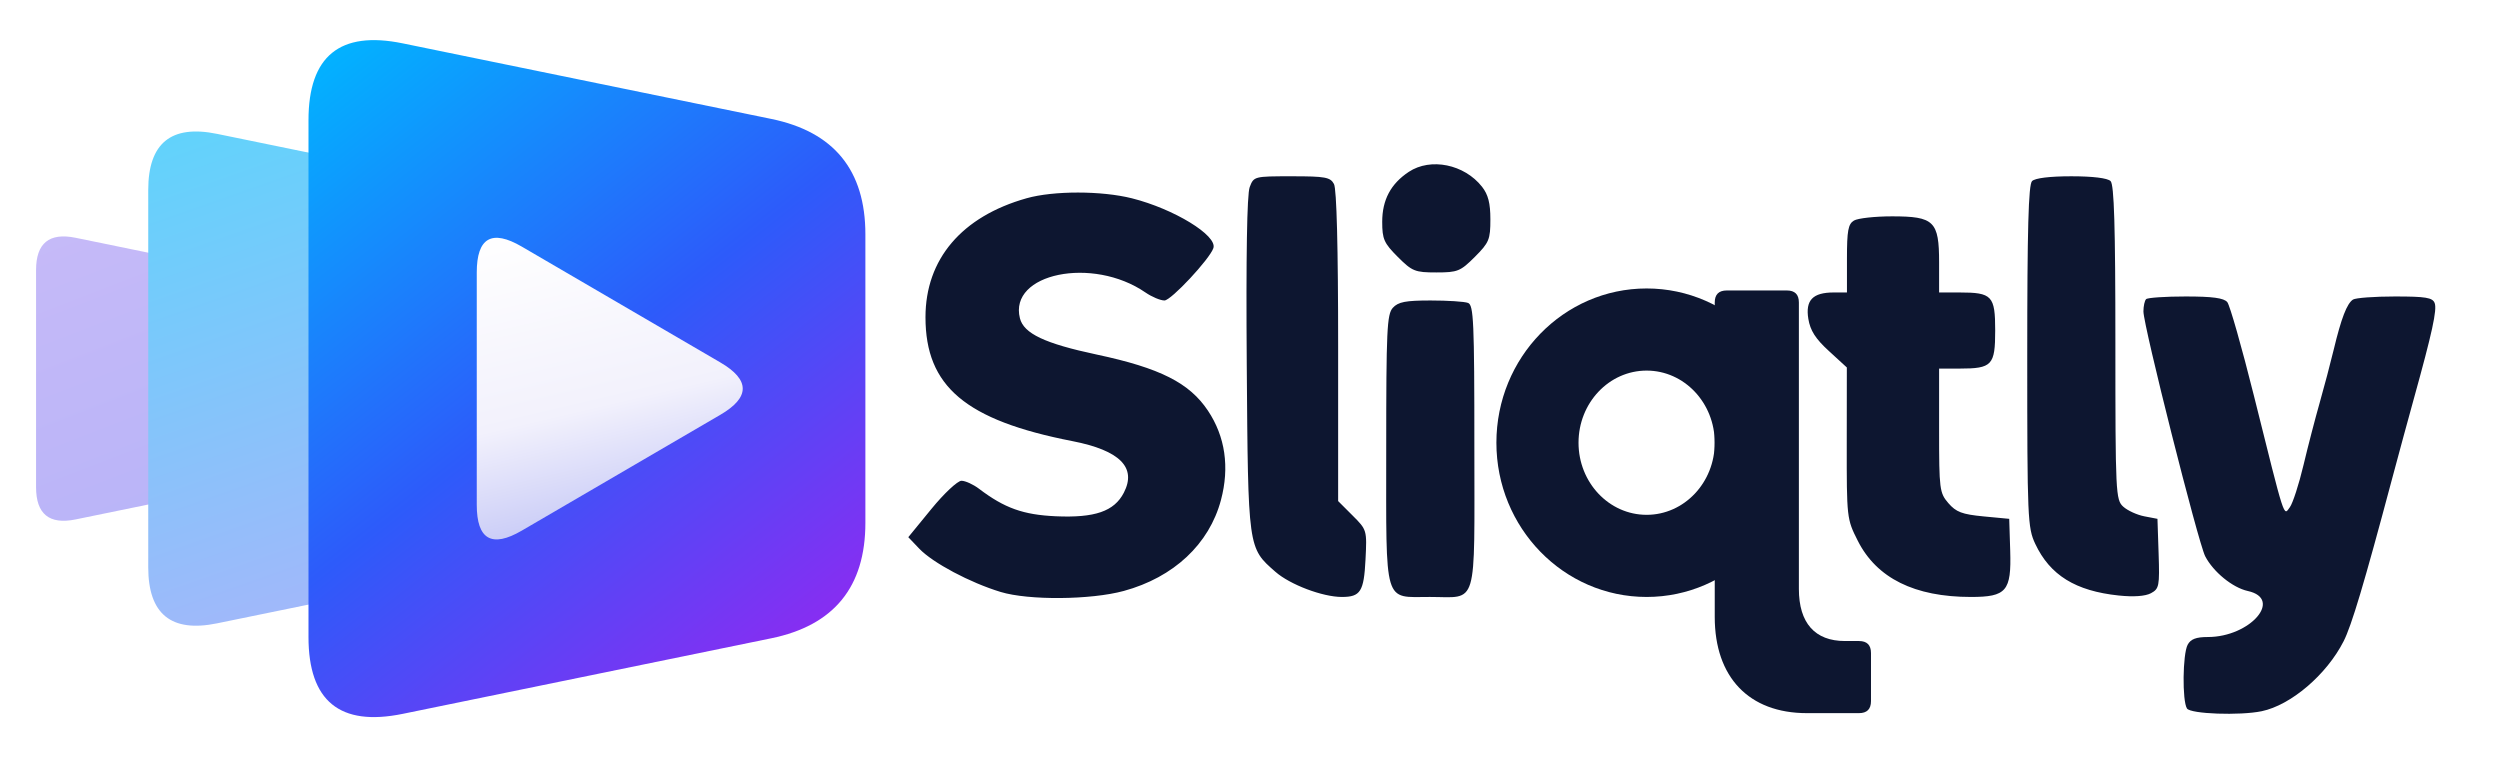
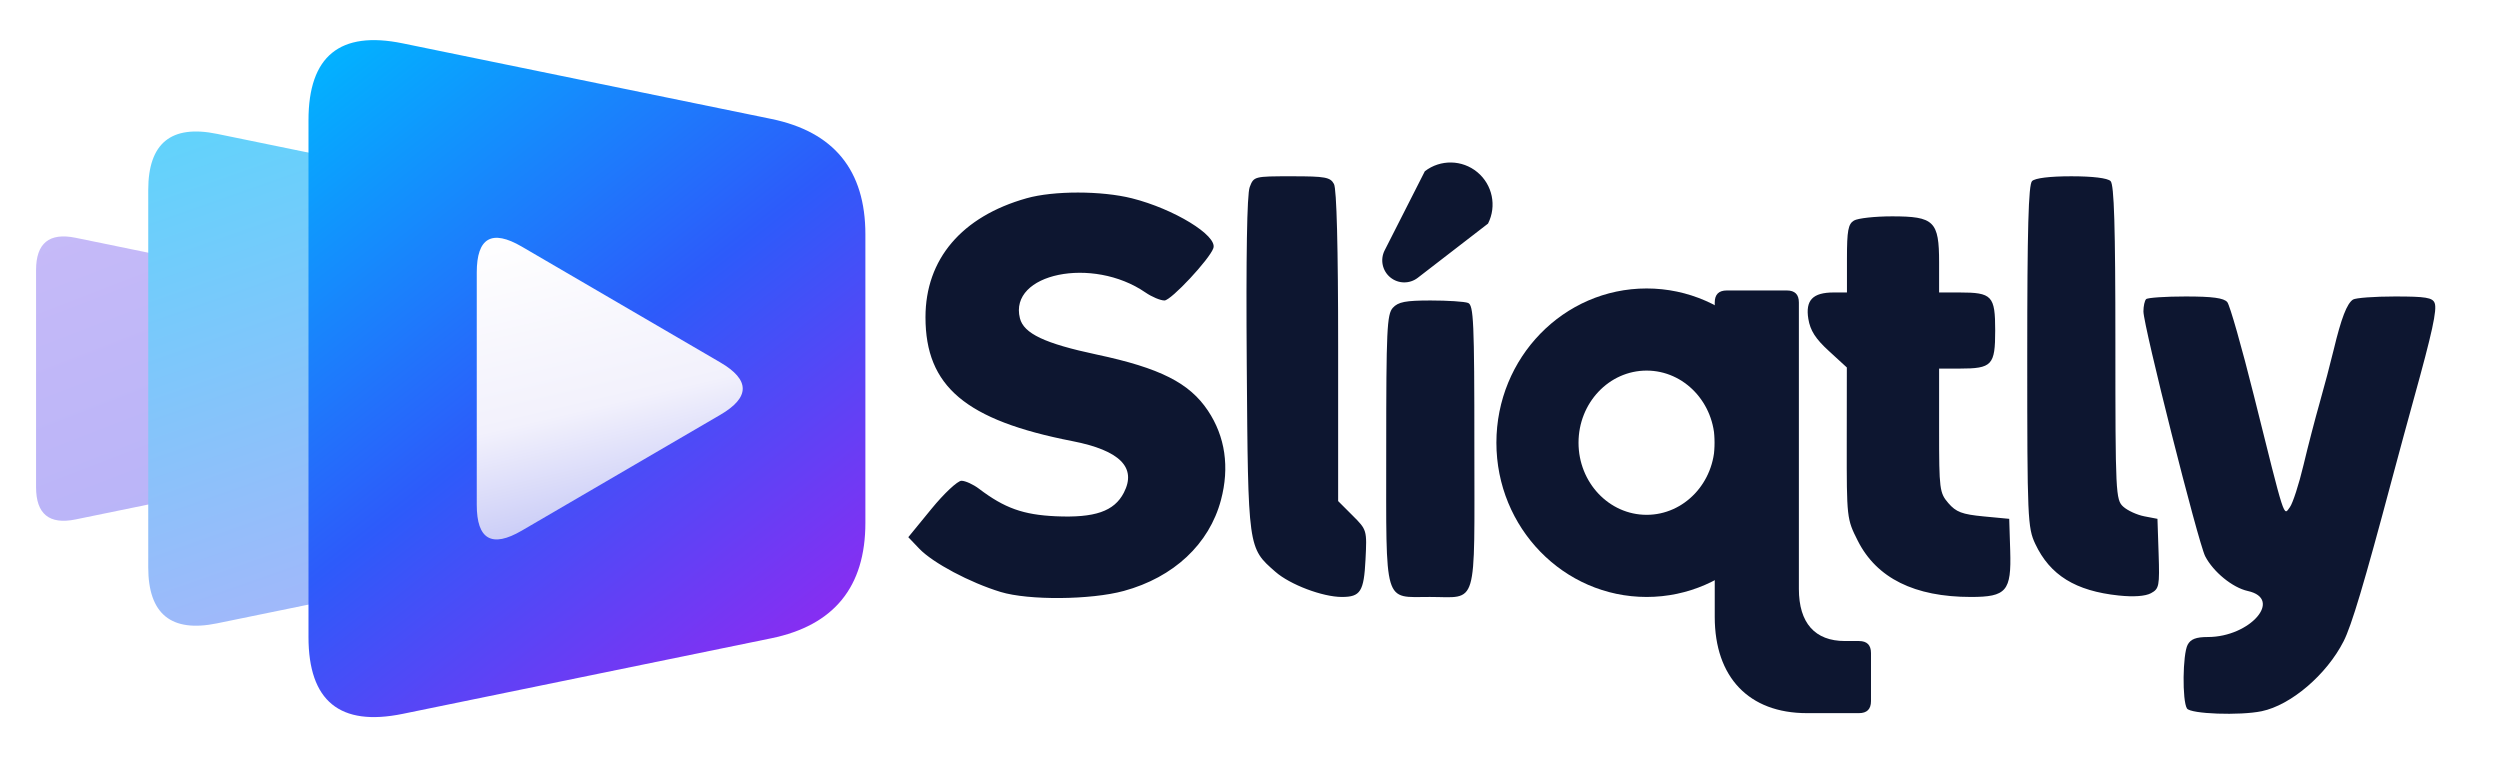
<svg xmlns="http://www.w3.org/2000/svg" viewBox="12 18 624 190" role="img" aria-label="Sliqtly">
  <defs>
    <linearGradient id="g-card" x1="95" y1="25" x2="225" y2="190" gradientUnits="userSpaceOnUse">
      <stop offset="0" stop-color="#00B6FF" />
      <stop offset=".5" stop-color="#2D5BFA" />
      <stop offset="1" stop-color="#9A24F0" />
    </linearGradient>
    <linearGradient id="g-ghost2" x1="49" y1="47" x2="95" y2="178" gradientUnits="userSpaceOnUse">
      <stop offset="0" stop-color="#5ED4FB" />
      <stop offset="1" stop-color="#A6B6FA" />
    </linearGradient>
    <linearGradient id="g-ghost1" x1="21" y1="75" x2="50" y2="150" gradientUnits="userSpaceOnUse">
      <stop offset="0" stop-color="#C6BAF8" />
      <stop offset="1" stop-color="#B9B4F8" />
    </linearGradient>
    <linearGradient id="g-play" x1="140" y1="75" x2="160" y2="160" gradientUnits="userSpaceOnUse">
      <stop offset="0" stop-color="#FFFFFF" />
      <stop offset=".55" stop-color="#F2F1FC" />
      <stop offset="1" stop-color="#B9BDF5" />
    </linearGradient>
  </defs>
  <path d="M21.00 85.41Q21.00 75.33 30.87 77.35L69.51 85.28Q79.38 87.30 79.38 97.38L79.38 127.62Q79.38 137.70 69.51 139.72L30.87 147.65Q21.00 149.67 21.00 139.59Z" fill="url(#g-ghost1)" />
  <path d="M49.00 65.41Q49.00 47.89 66.16 51.41L133.31 65.18Q150.47 68.70 150.47 86.22L150.47 138.78Q150.47 156.30 133.31 159.82L66.16 173.59Q49.00 177.11 49.00 159.59Z" fill="url(#g-ghost2)" />
  <path d="M89.00 48.00Q89.00 24.00 112.51 28.82L204.49 47.68Q228.00 52.50 228.00 76.50L228.00 148.50Q228.00 172.50 204.49 177.32L112.51 196.18Q89.00 201.00 89.00 177.00Z" fill="url(#g-card)" />
  <path d="M131.00 86.00Q131.00 73.00 142.23 79.55L191.77 108.45Q203.00 115.00 191.77 121.55L142.23 150.45Q131.00 157.00 131.00 144.00Z" fill="url(#g-play)" />
-   <path d="M363.64 60.89c-4.5 2.98-6.64 7-6.64 12.48c0 4.32.44 5.3 3.88 8.75c3.61 3.6 4.29 3.88 9.62 3.88s6.01-.28 9.62-3.88c3.56-3.57 3.88-4.33 3.88-9.37c0-4.04-.55-6.18-2.09-8.14c-4.42-5.61-12.82-7.32-18.27-3.72ZM323.92 64.72c-.67 1.76-.93 17.32-.73 44.25c.34 46.18.28 45.73 7.15 51.75c3.64 3.2 11.78 6.28 16.59 6.28c4.64 0 5.5-1.36 5.9-9.31c.37-7.38.36-7.44-3.23-11.02l-3.6-3.6v-38.6c0-24.7-.37-39.3-1.04-40.54c-.91-1.7-2.16-1.93-10.52-1.93c-9.41 0-9.5.02-10.52 2.72ZM519.2 63.2c-.9.9-1.2 11.99-1.2 43.75c0 40.47.1 42.76 2 46.8c3.68 7.82 10.05 11.76 20.84 12.89c3.7.39 6.63.18 8.03-.57c2.05-1.1 2.19-1.79 1.92-9.88l-.29-8.69l-3.29-.63c-1.81-.35-4.17-1.43-5.25-2.41c-1.88-1.7-1.96-3.31-1.96-40.91c0-29.12-.31-39.46-1.2-40.35c-.75-.75-4.44-1.2-9.8-1.2s-9.05.45-9.8 1.2ZM268.25 67.48C252.05 72.04 243 82.69 243 97.17c0 17.29 10.01 25.73 36.7 30.94c11.82 2.31 16.07 6.58 12.81 12.87c-2.4 4.65-7.24 6.32-17 5.88c-8.12-.37-12.79-2.04-19.14-6.86c-1.45-1.1-3.43-2-4.39-2s-4.35 3.17-7.51 7.04l-5.76 7.04l2.75 2.88c3.4 3.55 12.64 8.46 20.29 10.79c7 2.13 22.49 2 30.75-.25c12.46-3.4 21.32-11.69 24.25-22.69c2.18-8.19 1.07-15.84-3.25-22.31c-4.63-6.94-11.96-10.64-27.75-14c-12.97-2.76-18.22-5.24-19.18-9.07C263.76 86.22 284.71 81.92 297.9 91c1.6 1.1 3.74 2 4.75 2c1.65 0 11.29-10.33 12.21-13.07c1.04-3.14-9.84-9.79-20.32-12.43c-7.6-1.91-19.54-1.92-26.29-.02Zm206.5 5.57c-1.45.87-1.75 2.52-1.75 9.5V91h-3.31c-5.23 0-7.09 1.94-6.33 6.59c.48 2.91 1.78 4.96 5.13 8.02l4.48 4.11l-.02 18.88c-.02 18.69 0 18.93 2.76 24.39c4.71 9.32 14.17 14.01 28.23 14.01c8.87 0 10.12-1.47 9.81-11.5l-.25-8l-6.44-.61c-5.32-.51-6.83-1.08-8.75-3.31c-2.2-2.56-2.31-3.43-2.31-18.14V110h5.07c8.16 0 8.93-.82 8.93-9.5s-.77-9.5-8.93-9.5H496V83.5c0-10.29-1.24-11.5-11.75-11.5c-4.26 0-8.54.47-9.5 1.05ZM547.67 92.67c-.37.36-.67 1.75-.67 3.07c0 3.56 13.67 57.71 15.42 61.11c2.02 3.9 6.83 7.83 10.62 8.66c8.89 1.95.61 11.49-9.97 11.49c-2.93 0-4.28.52-5.03 1.93c-1.26 2.35-1.38 14.04-.17 15.91c.88 1.37 13.18 1.81 18.64.68c7.3-1.52 16.2-9.1 20.45-17.45c1.99-3.9 5.13-14.4 12.04-40.32c1.65-6.19 4.13-15.3 5.5-20.25c4.58-16.5 5.83-22.21 5.19-23.86c-.52-1.36-2.23-1.64-9.91-1.64c-5.1 0-9.81.35-10.47.77c-1.52.99-2.93 4.65-4.81 12.48c-.83 3.44-2.4 9.4-3.5 13.25s-2.93 10.89-4.06 15.64s-2.66 9.46-3.39 10.46c-1.6 2.18-1.09 3.77-9-27.94c-3-12.01-5.98-22.47-6.62-23.25c-.86-1.03-3.68-1.41-10.39-1.41c-5.06 0-9.51.3-9.87.67ZM359.65 94.83c-1.47 1.62-1.65 5.56-1.65 35.34c0 39.35-.75 36.83 10.89 36.83c12.13 0 11.11 3.43 11.11-37.43c0-31.32-.18-35.43-1.58-35.96c-.87-.34-5.08-.61-9.35-.61c-6.25 0-8.08.36-9.42 1.83Z" fill="#0D1630" />
+   <path d="M357.60 80.51L367.64 60.74A10.5 10.5 0 0 1 383.41 73.81L365.86 87.35A5.5 5.5 0 0 1 357.60 80.51ZM323.92 64.72c-.67 1.76-.93 17.32-.73 44.25c.34 46.18.28 45.73 7.15 51.75c3.64 3.2 11.78 6.28 16.59 6.28c4.64 0 5.5-1.36 5.9-9.31c.37-7.38.36-7.44-3.23-11.02l-3.6-3.6v-38.6c0-24.7-.37-39.3-1.04-40.54c-.91-1.7-2.16-1.93-10.52-1.93c-9.41 0-9.5.02-10.52 2.72ZM519.2 63.2c-.9.9-1.2 11.99-1.2 43.75c0 40.47.1 42.76 2 46.8c3.68 7.82 10.05 11.76 20.84 12.89c3.7.39 6.63.18 8.03-.57c2.05-1.1 2.19-1.79 1.92-9.88l-.29-8.69l-3.29-.63c-1.81-.35-4.17-1.43-5.25-2.41c-1.88-1.7-1.96-3.31-1.96-40.91c0-29.12-.31-39.46-1.2-40.35c-.75-.75-4.44-1.2-9.8-1.2s-9.05.45-9.8 1.2ZM268.25 67.48C252.05 72.04 243 82.69 243 97.17c0 17.29 10.01 25.73 36.7 30.94c11.82 2.31 16.07 6.58 12.81 12.87c-2.4 4.65-7.24 6.32-17 5.88c-8.12-.37-12.79-2.04-19.14-6.86c-1.45-1.1-3.43-2-4.39-2s-4.35 3.17-7.51 7.04l-5.76 7.04l2.75 2.88c3.4 3.55 12.64 8.46 20.29 10.79c7 2.13 22.49 2 30.75-.25c12.46-3.4 21.32-11.69 24.25-22.69c2.18-8.19 1.07-15.84-3.25-22.31c-4.63-6.94-11.96-10.64-27.75-14c-12.97-2.76-18.22-5.24-19.18-9.07C263.76 86.22 284.71 81.92 297.9 91c1.6 1.1 3.74 2 4.75 2c1.65 0 11.29-10.33 12.21-13.07c1.04-3.14-9.84-9.79-20.32-12.43c-7.6-1.91-19.54-1.92-26.29-.02Zm206.5 5.57c-1.45.87-1.75 2.52-1.75 9.5V91h-3.31c-5.23 0-7.09 1.94-6.33 6.59c.48 2.91 1.78 4.96 5.13 8.02l4.48 4.11l-.02 18.88c-.02 18.69 0 18.93 2.76 24.39c4.71 9.32 14.17 14.01 28.23 14.01c8.87 0 10.12-1.47 9.81-11.5l-.25-8l-6.44-.61c-5.32-.51-6.83-1.08-8.75-3.31c-2.2-2.56-2.31-3.43-2.31-18.14V110h5.07c8.16 0 8.93-.82 8.93-9.5s-.77-9.5-8.93-9.5H496V83.5c0-10.29-1.24-11.5-11.75-11.5c-4.26 0-8.54.47-9.5 1.05ZM547.67 92.67c-.37.36-.67 1.75-.67 3.07c0 3.56 13.67 57.71 15.42 61.11c2.02 3.9 6.83 7.83 10.62 8.66c8.89 1.95.61 11.49-9.97 11.49c-2.93 0-4.28.52-5.03 1.93c-1.26 2.35-1.38 14.04-.17 15.91c.88 1.37 13.18 1.81 18.64.68c7.3-1.52 16.2-9.1 20.45-17.45c1.99-3.9 5.13-14.4 12.04-40.32c1.65-6.19 4.13-15.3 5.5-20.25c4.58-16.5 5.83-22.21 5.19-23.86c-.52-1.36-2.23-1.64-9.91-1.64c-5.1 0-9.81.35-10.47.77c-1.52.99-2.93 4.65-4.81 12.48c-.83 3.44-2.4 9.4-3.5 13.25s-2.93 10.89-4.06 15.64s-2.66 9.46-3.39 10.46c-1.6 2.18-1.09 3.77-9-27.94c-3-12.01-5.98-22.47-6.62-23.25c-.86-1.03-3.68-1.41-10.39-1.41c-5.06 0-9.51.3-9.87.67ZM359.65 94.83c-1.47 1.62-1.65 5.56-1.65 35.34c0 39.35-.75 36.83 10.89 36.83c12.13 0 11.11 3.43 11.11-37.43c0-31.32-.18-35.43-1.58-35.96c-.87-.34-5.08-.61-9.35-.61c-6.25 0-8.08.36-9.42 1.83Z" fill="#0D1630" />
  <path d="M423 90a37.5 38.5 0 1 0 0.001 0ZM423 110.5a17 18 0 1 1 -0.001 0Z" fill="#0D1630" fill-rule="evenodd" />
  <path d="M440 93.5Q440 90.5 443 90.5L458 90.5Q461 90.5 461 93.5L461 165C461 173.5 465 178 472.5 178L476 178Q479 178 479 181L479 193Q479 196 476 196L463 196C448.5 196 440 187 440 172Z" fill="#0D1630" />
</svg>
